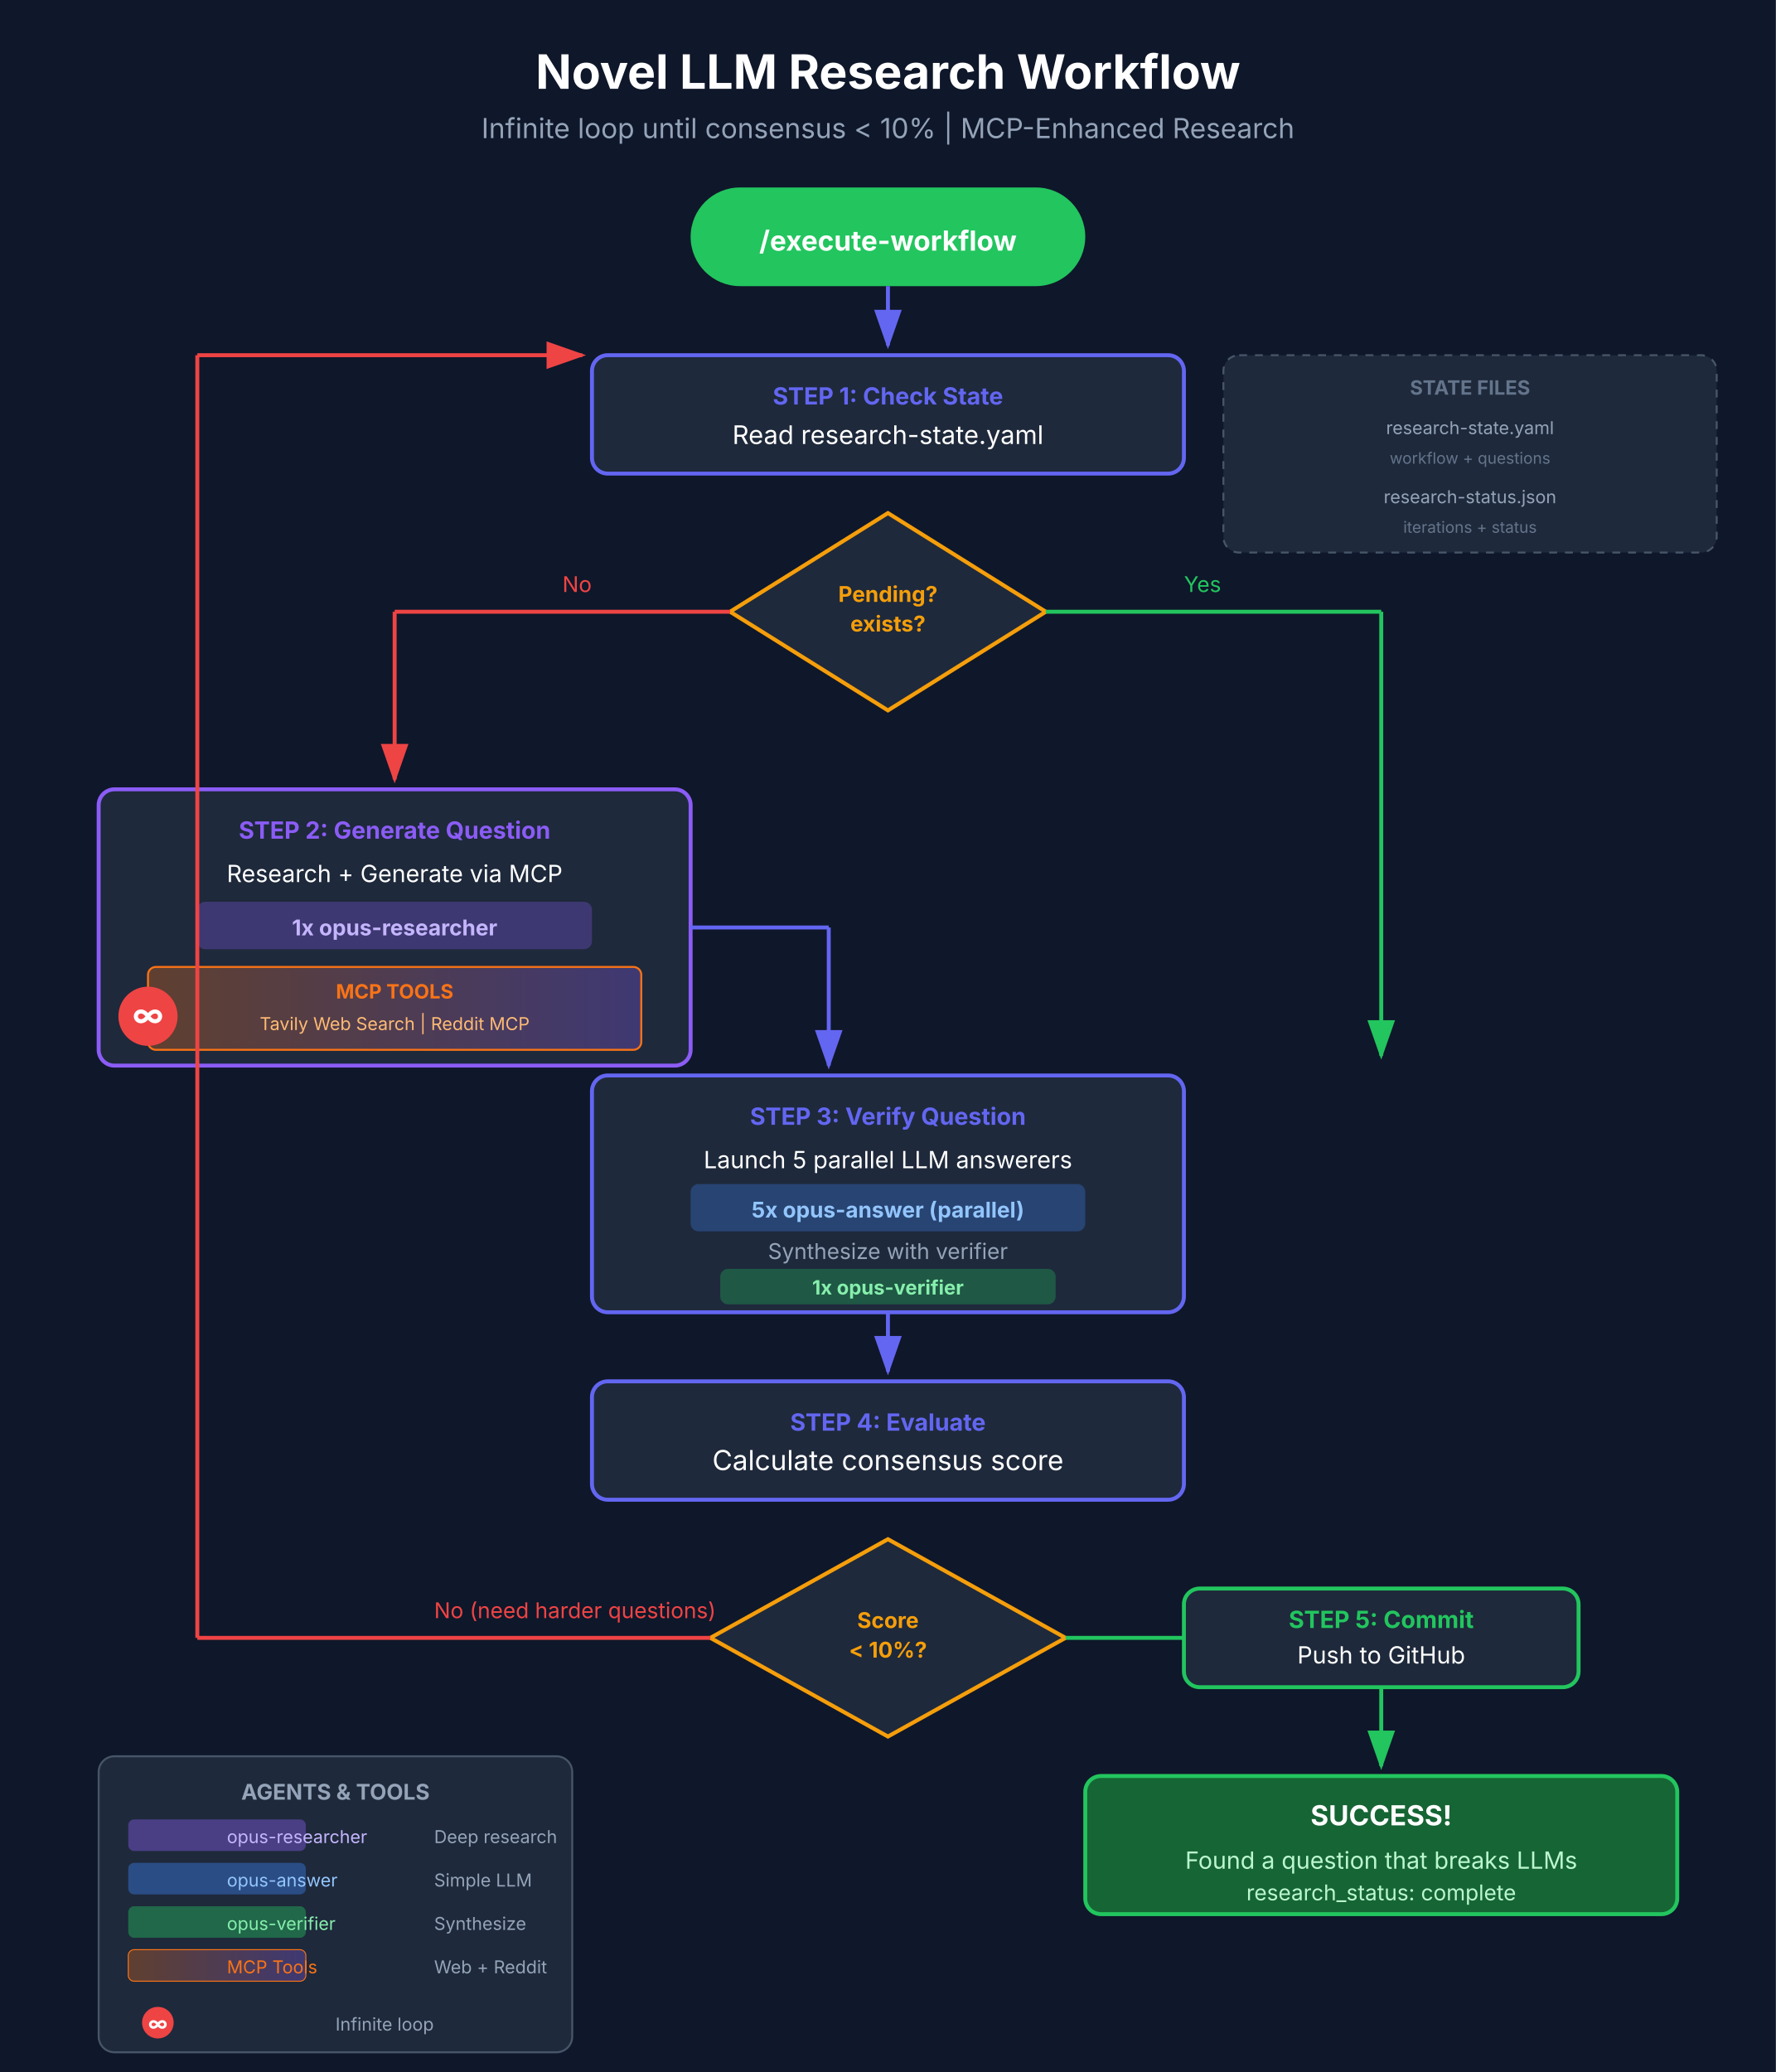
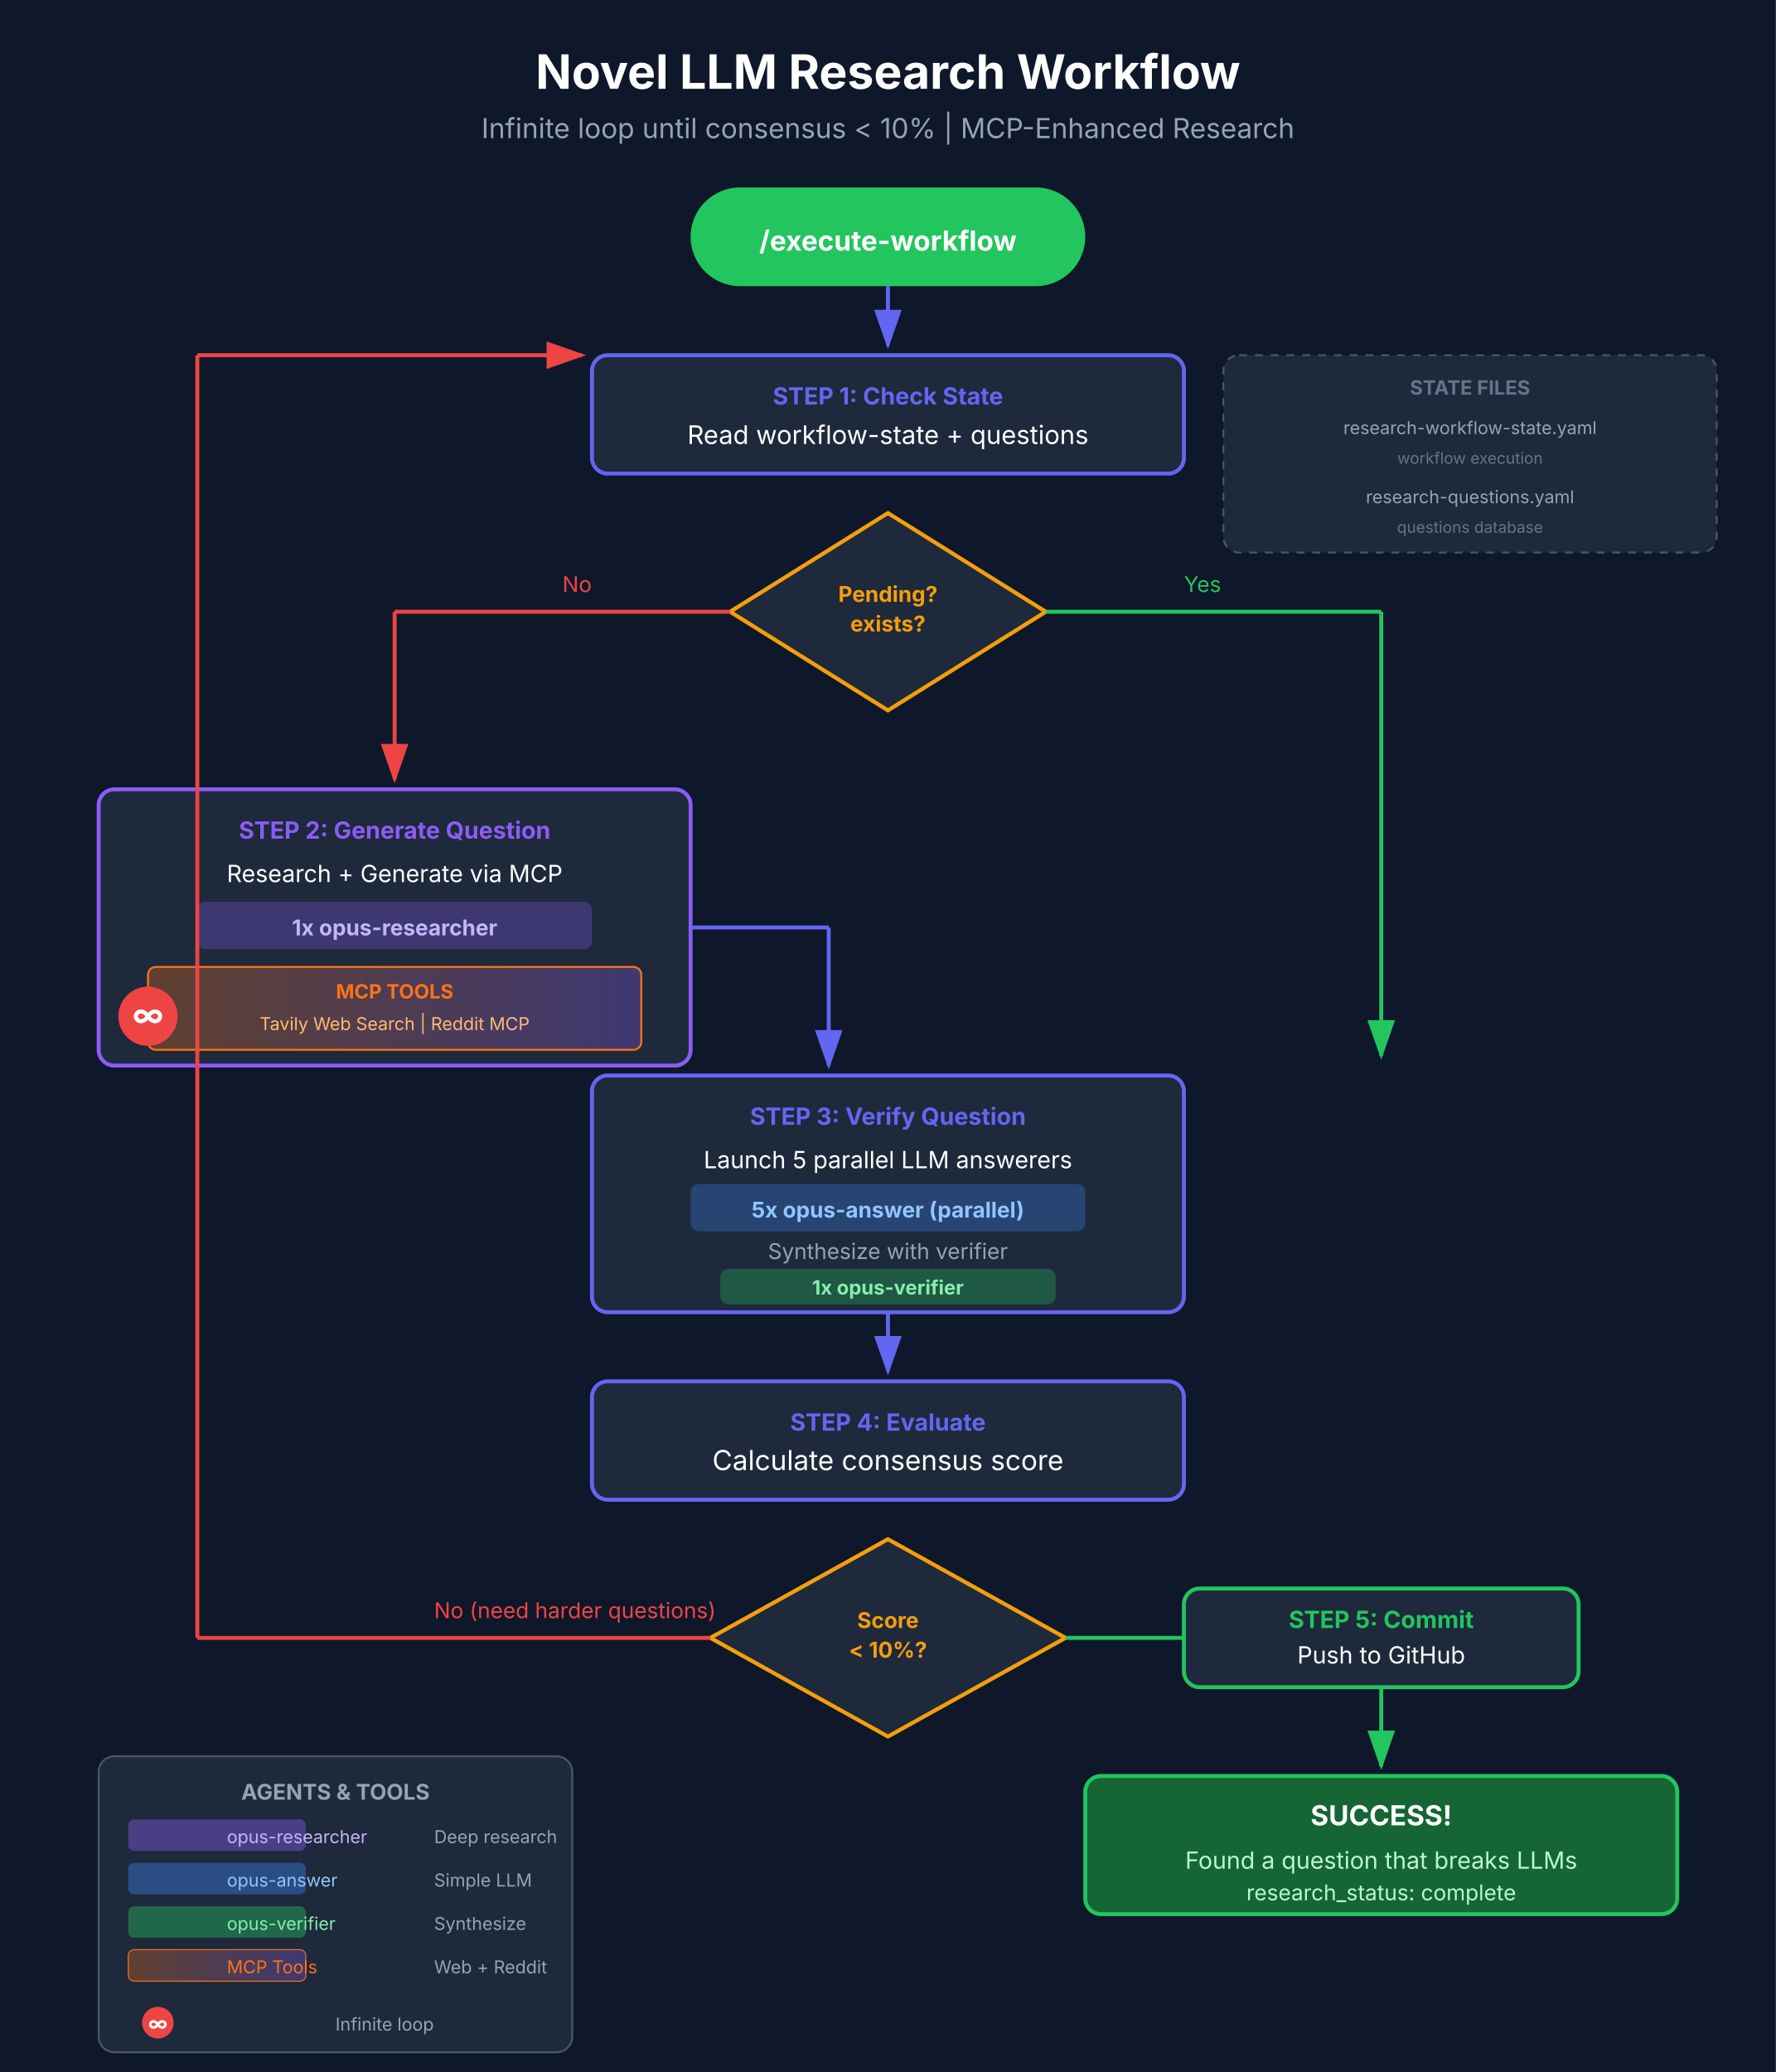
<svg xmlns="http://www.w3.org/2000/svg" viewBox="0 0 900 1050" font-family="system-ui, -apple-system, sans-serif">
  <defs>
    <marker id="arrowhead" markerWidth="10" markerHeight="7" refX="9" refY="3.5" orient="auto">
      <polygon points="0 0, 10 3.5, 0 7" fill="#6366f1" />
    </marker>
    <marker id="arrowhead-red" markerWidth="10" markerHeight="7" refX="9" refY="3.5" orient="auto">
      <polygon points="0 0, 10 3.5, 0 7" fill="#ef4444" />
    </marker>
    <marker id="arrowhead-green" markerWidth="10" markerHeight="7" refX="9" refY="3.5" orient="auto">
      <polygon points="0 0, 10 3.5, 0 7" fill="#22c55e" />
    </marker>
    <marker id="arrowhead-orange" markerWidth="10" markerHeight="7" refX="9" refY="3.5" orient="auto">
      <polygon points="0 0, 10 3.5, 0 7" fill="#f97316" />
    </marker>
    <linearGradient id="mcpGradient" x1="0%" y1="0%" x2="100%" y2="0%">
      <stop offset="0%" style="stop-color:#f97316;stop-opacity:0.3" />
      <stop offset="100%" style="stop-color:#8b5cf6;stop-opacity:0.3" />
    </linearGradient>
  </defs>
  <rect width="900" height="1050" fill="#0f172a" />
  <text x="450" y="45" text-anchor="middle" fill="white" font-size="24" font-weight="bold">Novel LLM Research Workflow</text>
  <text x="450" y="70" text-anchor="middle" fill="#94a3b8" font-size="14">Infinite loop until consensus &lt; 10% | MCP-Enhanced Research</text>
  <rect x="350" y="95" width="200" height="50" rx="25" fill="#22c55e" />
  <text x="450" y="127" text-anchor="middle" fill="white" font-size="14" font-weight="bold">/execute-workflow</text>
  <line x1="450" y1="145" x2="450" y2="175" stroke="#6366f1" stroke-width="2" marker-end="url(#arrowhead)" />
  <rect x="300" y="180" width="300" height="60" rx="8" fill="#1e293b" stroke="#6366f1" stroke-width="2" />
  <text x="450" y="205" text-anchor="middle" fill="#6366f1" font-size="12" font-weight="bold">STEP 1: Check State</text>
-   <text x="450" y="225" text-anchor="middle" fill="white" font-size="13">Read research-state.yaml</text>
+   <text x="450" y="225" text-anchor="middle" fill="white" font-size="13">Read workflow-state + questions</text>
  <polygon points="450,260 530,310 450,360 370,310" fill="#1e293b" stroke="#f59e0b" stroke-width="2" />
  <text x="450" y="305" text-anchor="middle" fill="#f59e0b" font-size="11" font-weight="bold">Pending?</text>
  <text x="450" y="320" text-anchor="middle" fill="#f59e0b" font-size="11" font-weight="bold">exists?</text>
  <line x1="370" y1="310" x2="200" y2="310" stroke="#ef4444" stroke-width="2" />
  <line x1="200" y1="310" x2="200" y2="395" stroke="#ef4444" stroke-width="2" marker-end="url(#arrowhead-red)" />
  <text x="285" y="300" fill="#ef4444" font-size="11">No</text>
  <line x1="530" y1="310" x2="700" y2="310" stroke="#22c55e" stroke-width="2" />
  <line x1="700" y1="310" x2="700" y2="535" stroke="#22c55e" stroke-width="2" marker-end="url(#arrowhead-green)" />
  <text x="600" y="300" fill="#22c55e" font-size="11">Yes</text>
  <rect x="50" y="400" width="300" height="140" rx="8" fill="#1e293b" stroke="#8b5cf6" stroke-width="2" />
  <text x="200" y="425" text-anchor="middle" fill="#8b5cf6" font-size="12" font-weight="bold">STEP 2: Generate Question</text>
  <text x="200" y="447" text-anchor="middle" fill="white" font-size="12">Research + Generate via MCP</text>
  <rect x="100" y="457" width="200" height="24" rx="4" fill="#8b5cf6" opacity="0.3" />
  <text x="200" y="474" text-anchor="middle" fill="#c4b5fd" font-size="11" font-weight="bold">1x opus-researcher</text>
  <rect x="75" y="490" width="250" height="42" rx="4" fill="url(#mcpGradient)" stroke="#f97316" stroke-width="1" />
  <text x="200" y="506" text-anchor="middle" fill="#f97316" font-size="10" font-weight="bold">MCP TOOLS</text>
  <text x="200" y="522" text-anchor="middle" fill="#fdba74" font-size="9">Tavily Web Search | Reddit MCP</text>
  <line x1="350" y1="470" x2="420" y2="470" stroke="#6366f1" stroke-width="2" />
  <line x1="420" y1="470" x2="420" y2="540" stroke="#6366f1" stroke-width="2" marker-end="url(#arrowhead)" />
  <rect x="300" y="545" width="300" height="120" rx="8" fill="#1e293b" stroke="#6366f1" stroke-width="2" />
  <text x="450" y="570" text-anchor="middle" fill="#6366f1" font-size="12" font-weight="bold">STEP 3: Verify Question</text>
  <text x="450" y="592" text-anchor="middle" fill="white" font-size="12">Launch 5 parallel LLM answerers</text>
  <rect x="350" y="600" width="200" height="24" rx="4" fill="#3b82f6" opacity="0.3" />
  <text x="450" y="617" text-anchor="middle" fill="#93c5fd" font-size="11" font-weight="bold">5x opus-answer (parallel)</text>
  <text x="450" y="638" text-anchor="middle" fill="#94a3b8" font-size="11">Synthesize with verifier</text>
  <rect x="365" y="643" width="170" height="18" rx="4" fill="#22c55e" opacity="0.3" />
  <text x="450" y="656" text-anchor="middle" fill="#86efac" font-size="10" font-weight="bold">1x opus-verifier</text>
  <line x1="450" y1="665" x2="450" y2="695" stroke="#6366f1" stroke-width="2" marker-end="url(#arrowhead)" />
  <rect x="300" y="700" width="300" height="60" rx="8" fill="#1e293b" stroke="#6366f1" stroke-width="2" />
  <text x="450" y="725" text-anchor="middle" fill="#6366f1" font-size="12" font-weight="bold">STEP 4: Evaluate</text>
  <text x="450" y="745" text-anchor="middle" fill="white" font-size="14">Calculate consensus score</text>
  <polygon points="450,780 540,830 450,880 360,830" fill="#1e293b" stroke="#f59e0b" stroke-width="2" />
  <text x="450" y="825" text-anchor="middle" fill="#f59e0b" font-size="11" font-weight="bold">Score</text>
  <text x="450" y="840" text-anchor="middle" fill="#f59e0b" font-size="11" font-weight="bold">&lt; 10%?</text>
  <line x1="360" y1="830" x2="100" y2="830" stroke="#ef4444" stroke-width="2" />
  <line x1="100" y1="830" x2="100" y2="180" stroke="#ef4444" stroke-width="2" />
  <line x1="100" y1="180" x2="295" y2="180" stroke="#ef4444" stroke-width="2" marker-end="url(#arrowhead-red)" />
  <text x="220" y="820" fill="#ef4444" font-size="11">No (need harder questions)</text>
  <rect x="60" y="500" width="30" height="30" rx="15" fill="#ef4444" />
  <text x="75" y="520" text-anchor="middle" fill="white" font-size="16" font-weight="bold">∞</text>
  <line x1="540" y1="830" x2="700" y2="830" stroke="#22c55e" stroke-width="2" />
  <text x="610" y="820" fill="#22c55e" font-size="11">Yes</text>
  <rect x="600" y="805" width="200" height="50" rx="8" fill="#1e293b" stroke="#22c55e" stroke-width="2" />
  <text x="700" y="825" text-anchor="middle" fill="#22c55e" font-size="12" font-weight="bold">STEP 5: Commit</text>
  <text x="700" y="843" text-anchor="middle" fill="white" font-size="12">Push to GitHub</text>
  <line x1="700" y1="855" x2="700" y2="895" stroke="#22c55e" stroke-width="2" marker-end="url(#arrowhead-green)" />
  <rect x="550" y="900" width="300" height="70" rx="8" fill="#166534" stroke="#22c55e" stroke-width="2" />
  <text x="700" y="925" text-anchor="middle" fill="white" font-size="14" font-weight="bold">SUCCESS!</text>
  <text x="700" y="947" text-anchor="middle" fill="#bbf7d0" font-size="12">Found a question that breaks LLMs</text>
  <text x="700" y="963" text-anchor="middle" fill="#bbf7d0" font-size="11">research_status: complete</text>
  <rect x="50" y="890" width="240" height="150" rx="8" fill="#1e293b" stroke="#475569" stroke-width="1" />
  <text x="170" y="912" text-anchor="middle" fill="#94a3b8" font-size="11" font-weight="bold">AGENTS &amp; TOOLS</text>
  <rect x="65" y="922" width="90" height="16" rx="3" fill="#8b5cf6" opacity="0.4" />
  <text x="115" y="934" fill="#c4b5fd" font-size="9">opus-researcher</text>
  <text x="220" y="934" fill="#94a3b8" font-size="9">Deep research</text>
  <rect x="65" y="944" width="90" height="16" rx="3" fill="#3b82f6" opacity="0.4" />
  <text x="115" y="956" fill="#93c5fd" font-size="9">opus-answer</text>
  <text x="220" y="956" fill="#94a3b8" font-size="9">Simple LLM</text>
  <rect x="65" y="966" width="90" height="16" rx="3" fill="#22c55e" opacity="0.4" />
  <text x="115" y="978" fill="#86efac" font-size="9">opus-verifier</text>
  <text x="220" y="978" fill="#94a3b8" font-size="9">Synthesize</text>
  <rect x="65" y="988" width="90" height="16" rx="3" fill="url(#mcpGradient)" stroke="#f97316" stroke-width="0.5" />
  <text x="115" y="1000" fill="#f97316" font-size="9">MCP Tools</text>
  <text x="220" y="1000" fill="#94a3b8" font-size="9">Web + Reddit</text>
  <circle cx="80" cy="1025" r="8" fill="#ef4444" />
  <text x="80" y="1029" text-anchor="middle" fill="white" font-size="10" font-weight="bold">∞</text>
  <text x="170" y="1029" fill="#94a3b8" font-size="9">Infinite loop</text>
  <rect x="620" y="180" width="250" height="100" rx="8" fill="#1e293b" stroke="#475569" stroke-width="1" stroke-dasharray="4" />
  <text x="745" y="200" text-anchor="middle" fill="#64748b" font-size="10" font-weight="bold">STATE FILES</text>
-   <text x="745" y="220" text-anchor="middle" fill="#94a3b8" font-size="9">research-state.yaml</text>
-   <text x="745" y="235" text-anchor="middle" fill="#64748b" font-size="8">workflow + questions</text>
-   <text x="745" y="255" text-anchor="middle" fill="#94a3b8" font-size="9">research-status.json</text>
-   <text x="745" y="270" text-anchor="middle" fill="#64748b" font-size="8">iterations + status</text>
+   <text x="745" y="220" text-anchor="middle" fill="#94a3b8" font-size="9">research-workflow-state.yaml</text>
+   <text x="745" y="235" text-anchor="middle" fill="#64748b" font-size="8">workflow execution</text>
+   <text x="745" y="255" text-anchor="middle" fill="#94a3b8" font-size="9">research-questions.yaml</text>
+   <text x="745" y="270" text-anchor="middle" fill="#64748b" font-size="8">questions database</text>
</svg>
